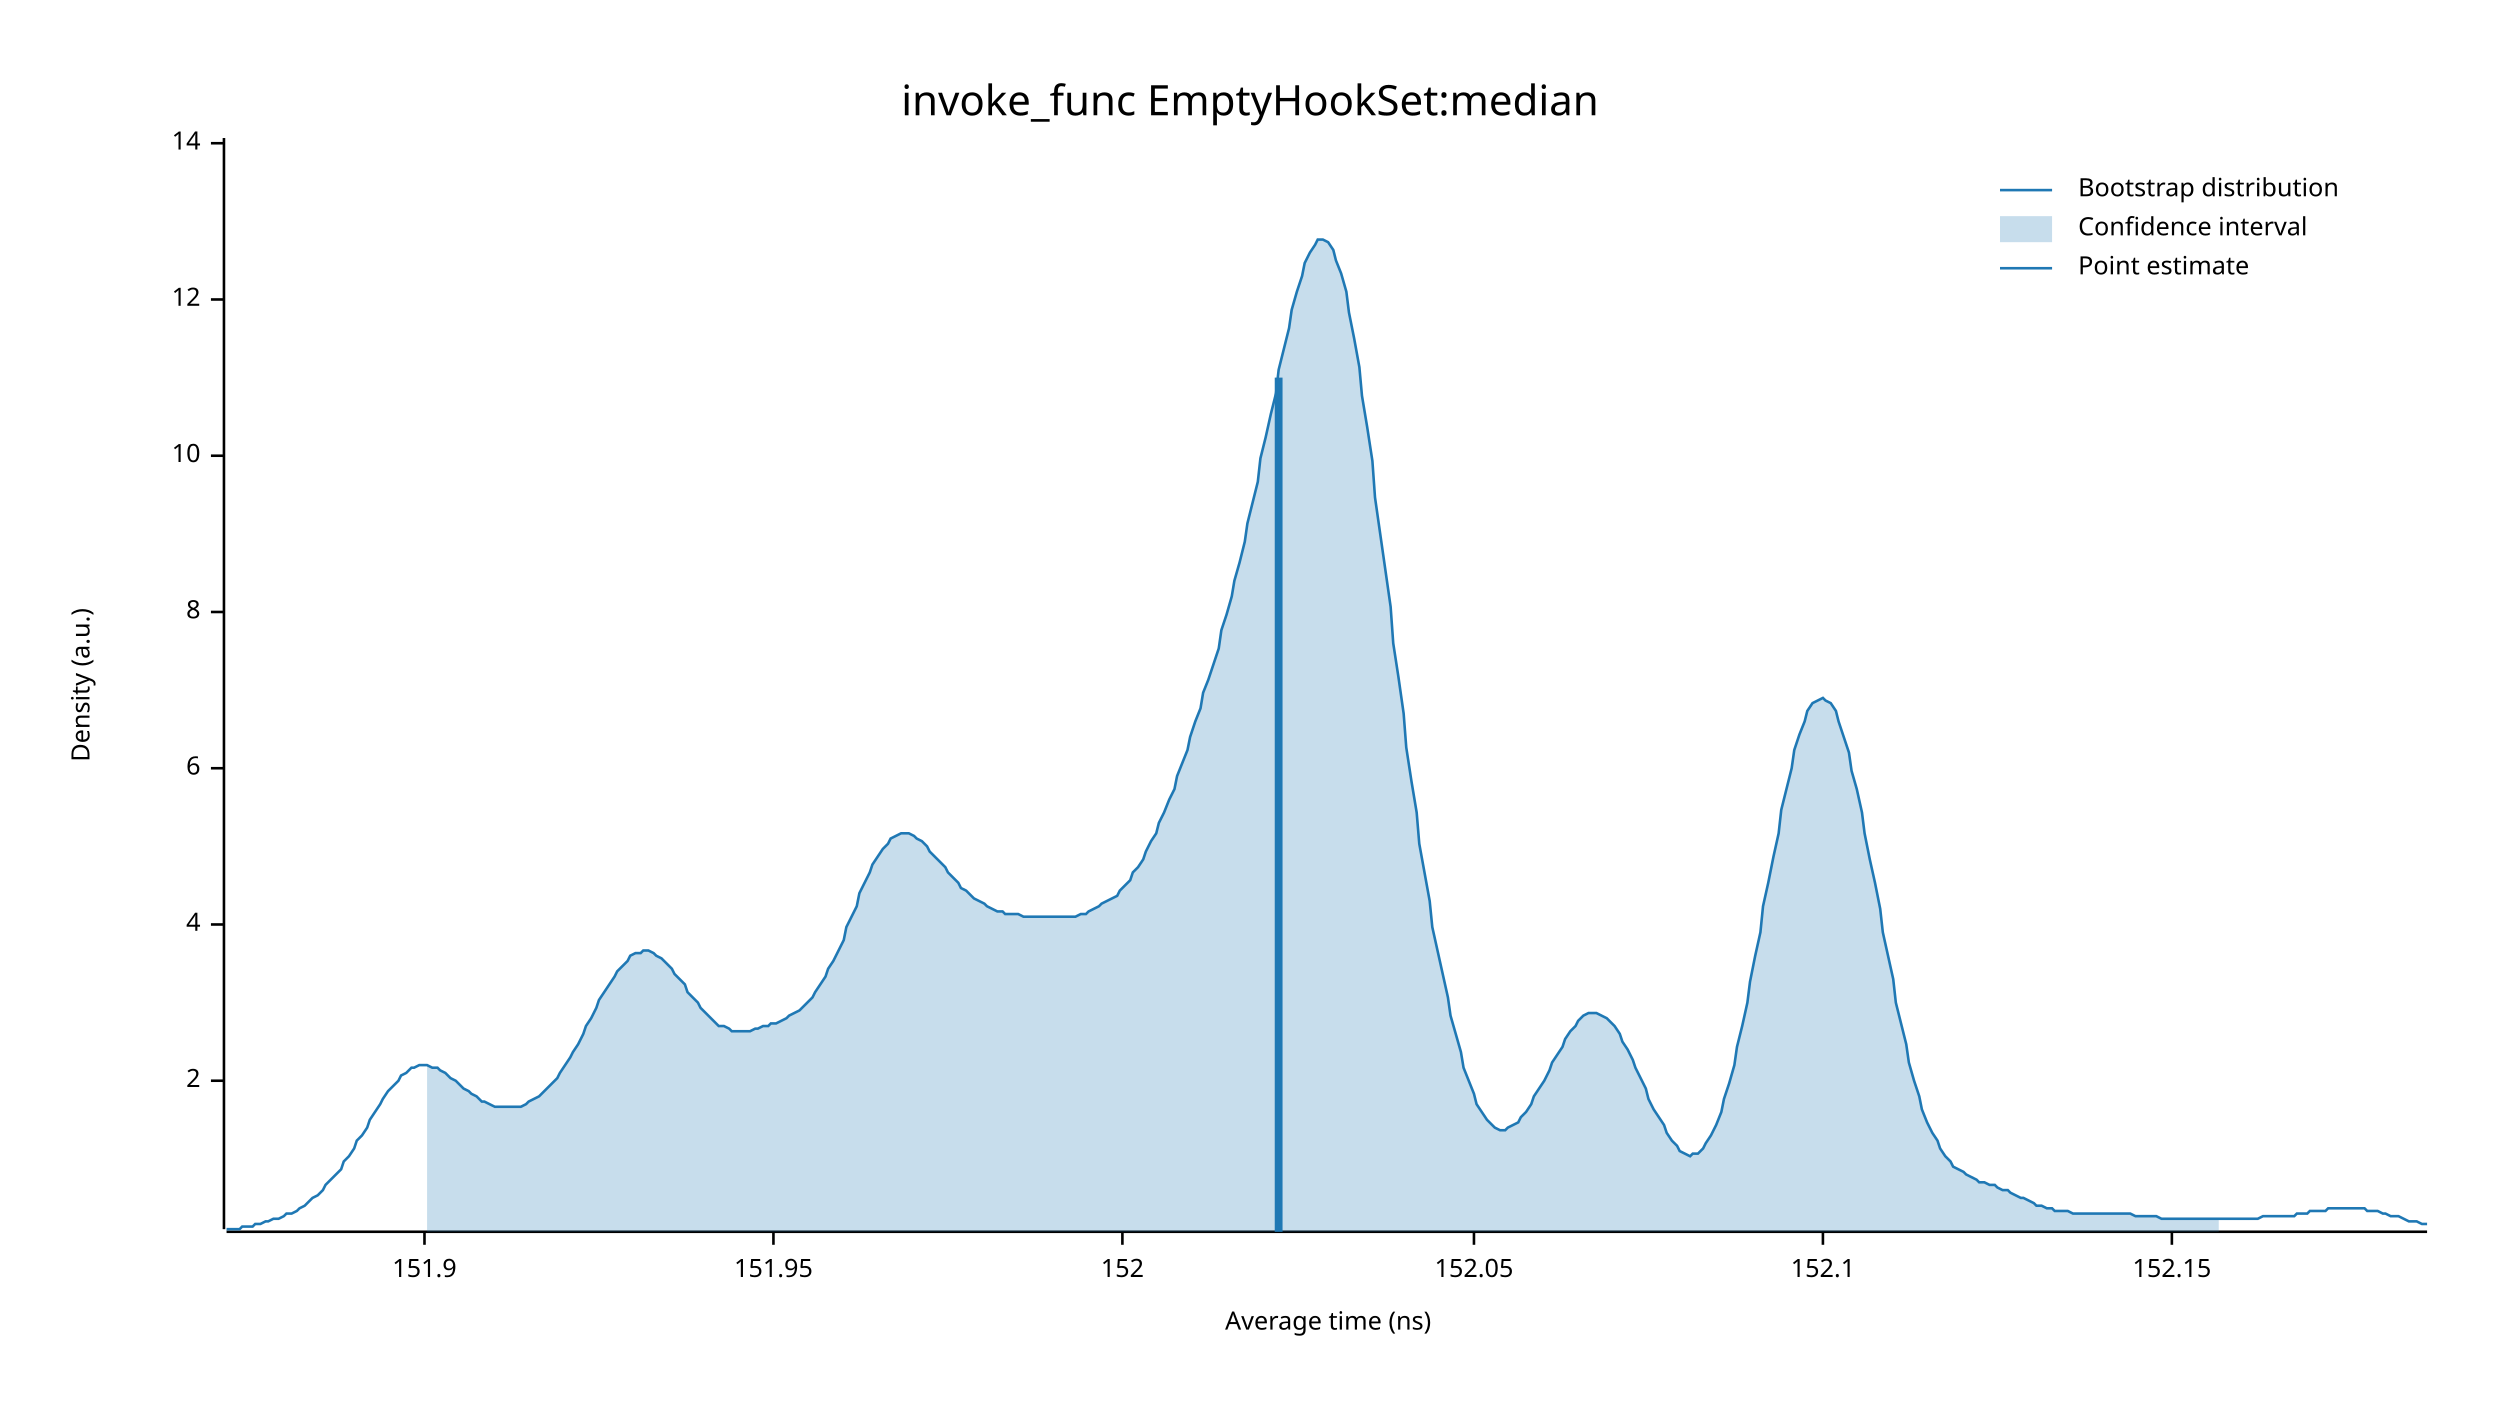
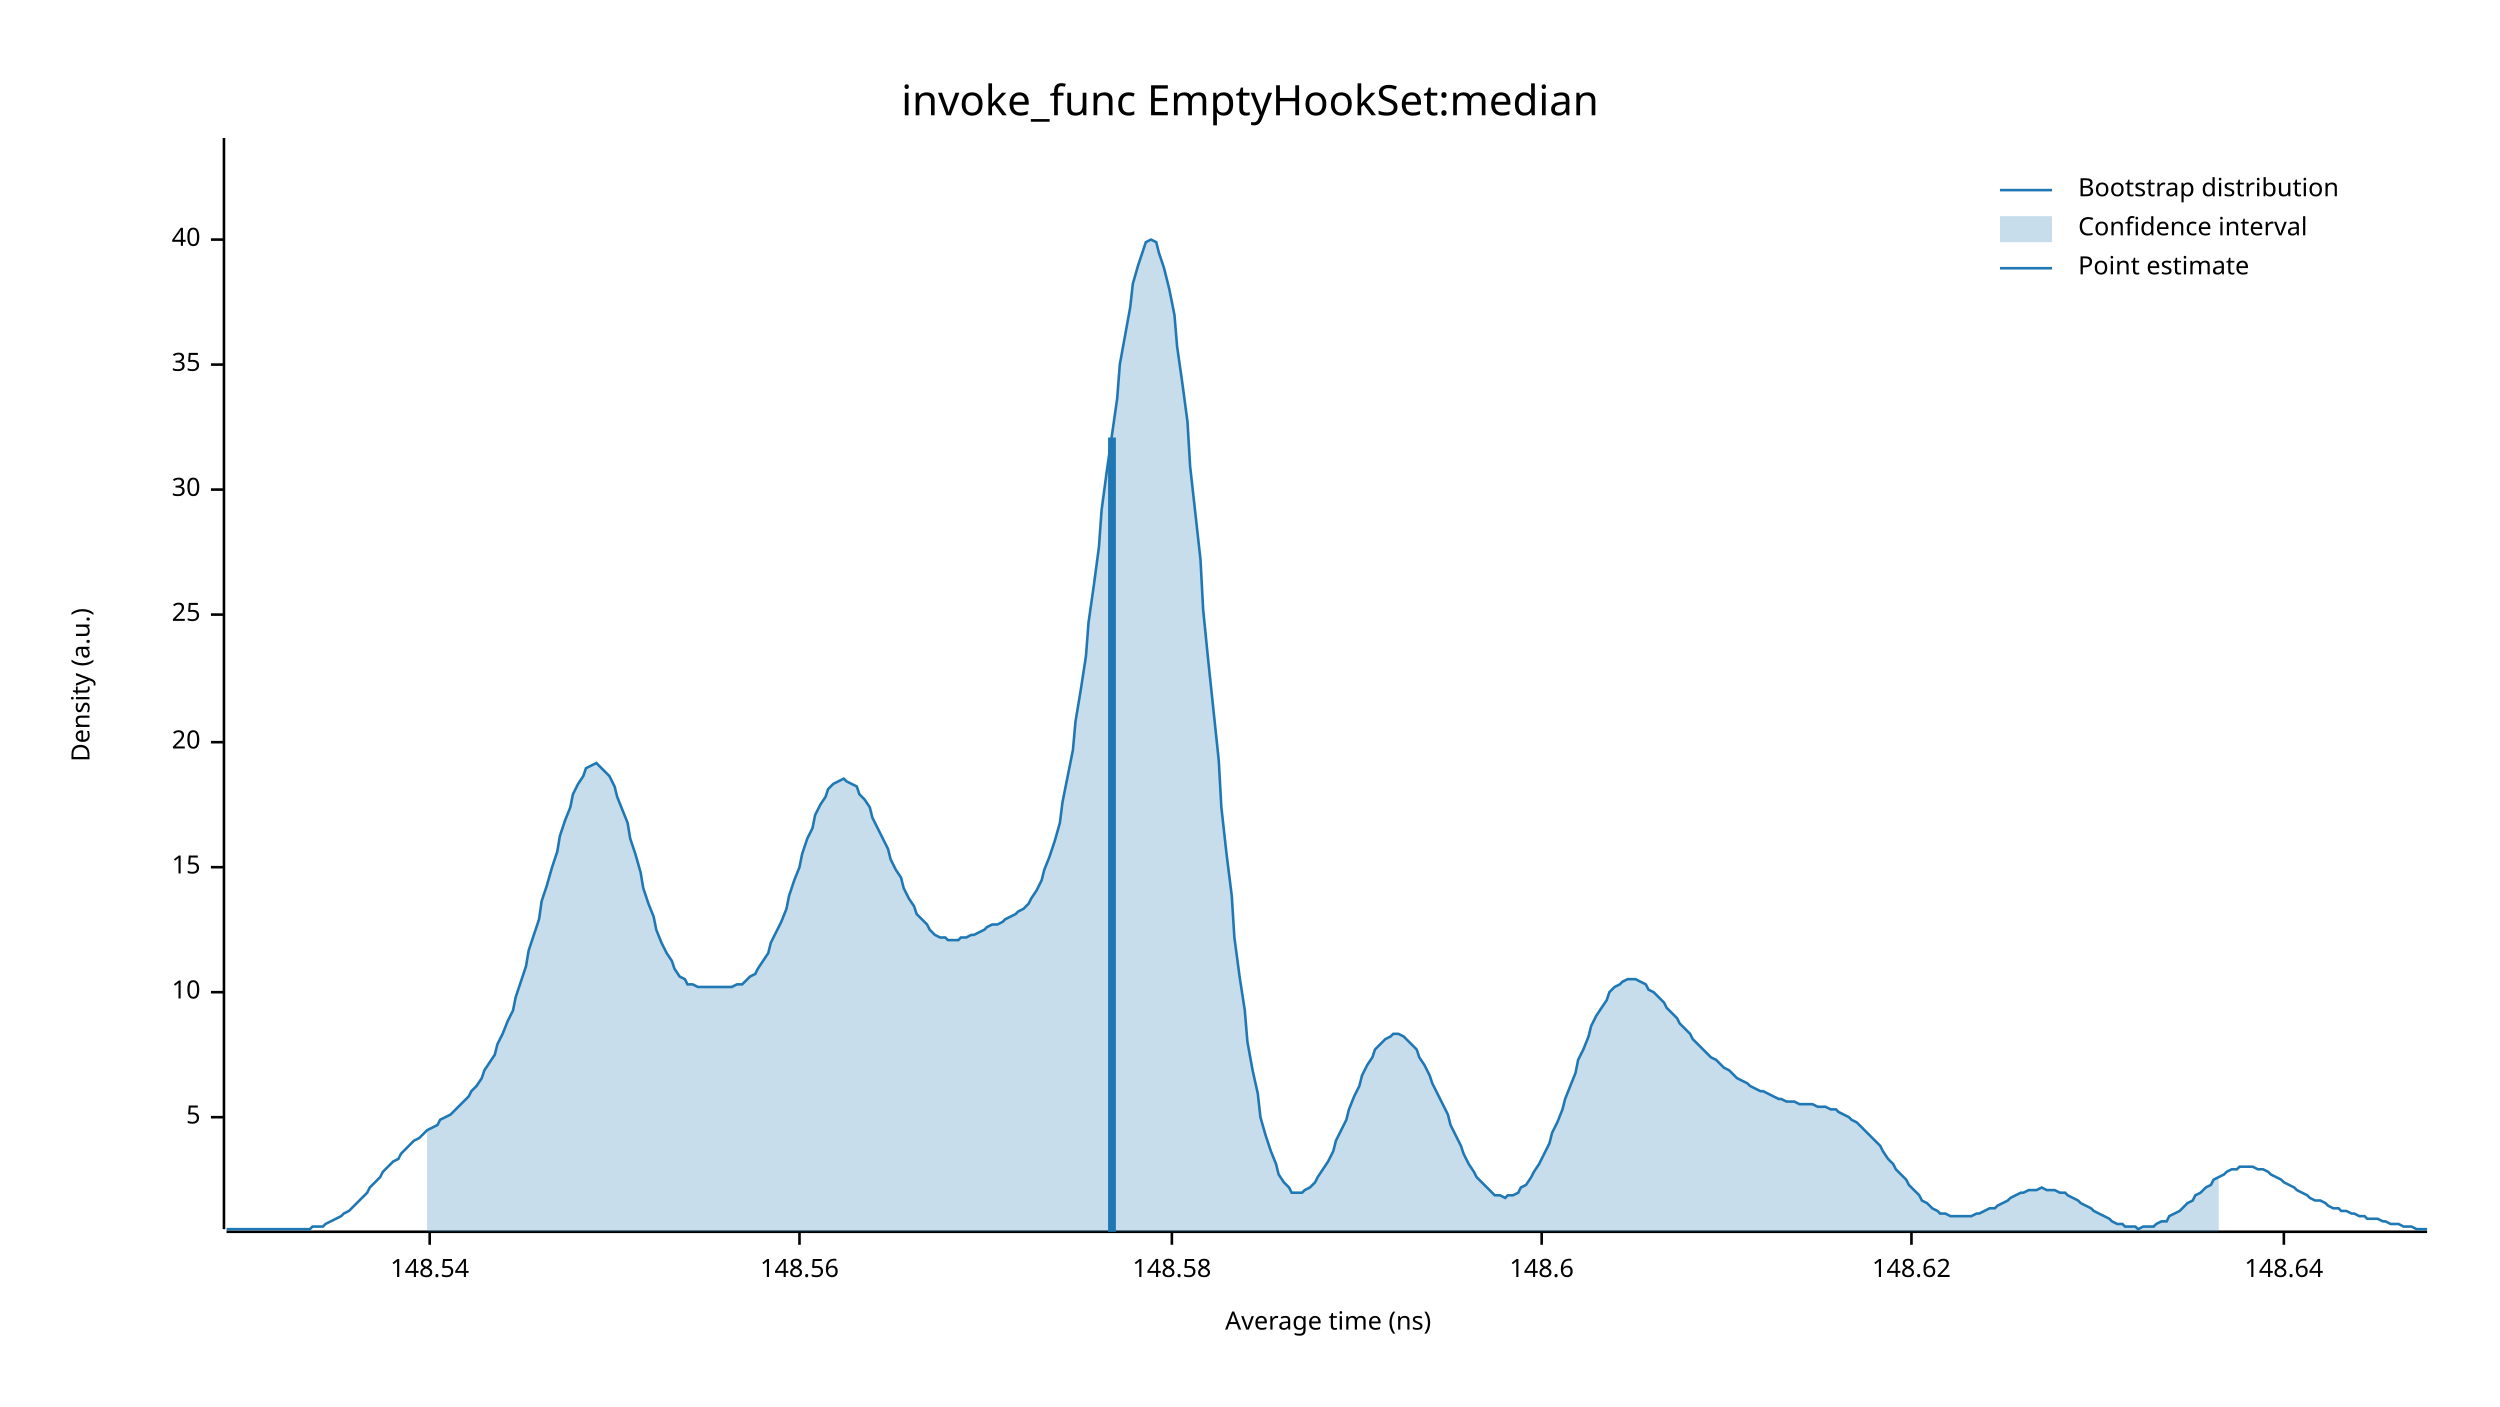
<svg xmlns="http://www.w3.org/2000/svg" width="960" height="540" viewBox="0 0 960 540">
  <text x="480" y="32" dy="0.76em" text-anchor="middle" font-family="sans-serif" font-size="16.129" opacity="1" fill="#000000">
invoke_func EmptyHookSet:median
</text>
  <text x="27" y="263" dy="0.76em" text-anchor="middle" font-family="sans-serif" font-size="9.677" opacity="1" fill="#000000" transform="rotate(270, 27, 263)">
Density (a.u.)
</text>
  <text x="510" y="513" dy="-0.5ex" text-anchor="middle" font-family="sans-serif" font-size="9.677" opacity="1" fill="#000000">
Average time (ns)
</text>
  <polyline fill="none" opacity="1" stroke="#000000" stroke-width="1" points="86,53 86,472 " />
-   <text x="77" y="415" dy="0.5ex" text-anchor="end" font-family="sans-serif" font-size="9.677" opacity="1" fill="#000000">
- 2
+   <text x="77" y="429" dy="0.5ex" text-anchor="end" font-family="sans-serif" font-size="9.677" opacity="1" fill="#000000">
+ 5
</text>
-   <polyline fill="none" opacity="1" stroke="#000000" stroke-width="1" points="81,415 86,415 " />
-   <text x="77" y="355" dy="0.5ex" text-anchor="end" font-family="sans-serif" font-size="9.677" opacity="1" fill="#000000">
- 4
- </text>
-   <polyline fill="none" opacity="1" stroke="#000000" stroke-width="1" points="81,355 86,355 " />
-   <text x="77" y="295" dy="0.5ex" text-anchor="end" font-family="sans-serif" font-size="9.677" opacity="1" fill="#000000">
- 6
- </text>
-   <polyline fill="none" opacity="1" stroke="#000000" stroke-width="1" points="81,295 86,295 " />
-   <text x="77" y="235" dy="0.5ex" text-anchor="end" font-family="sans-serif" font-size="9.677" opacity="1" fill="#000000">
- 8
- </text>
-   <polyline fill="none" opacity="1" stroke="#000000" stroke-width="1" points="81,235 86,235 " />
-   <text x="77" y="175" dy="0.5ex" text-anchor="end" font-family="sans-serif" font-size="9.677" opacity="1" fill="#000000">
+   <polyline fill="none" opacity="1" stroke="#000000" stroke-width="1" points="81,429 86,429 " />
+   <text x="77" y="381" dy="0.5ex" text-anchor="end" font-family="sans-serif" font-size="9.677" opacity="1" fill="#000000">
10
</text>
-   <polyline fill="none" opacity="1" stroke="#000000" stroke-width="1" points="81,175 86,175 " />
-   <text x="77" y="115" dy="0.5ex" text-anchor="end" font-family="sans-serif" font-size="9.677" opacity="1" fill="#000000">
- 12
+   <polyline fill="none" opacity="1" stroke="#000000" stroke-width="1" points="81,381 86,381 " />
+   <text x="77" y="333" dy="0.5ex" text-anchor="end" font-family="sans-serif" font-size="9.677" opacity="1" fill="#000000">
+ 15
</text>
-   <polyline fill="none" opacity="1" stroke="#000000" stroke-width="1" points="81,115 86,115 " />
-   <text x="77" y="55" dy="0.5ex" text-anchor="end" font-family="sans-serif" font-size="9.677" opacity="1" fill="#000000">
- 14
+   <polyline fill="none" opacity="1" stroke="#000000" stroke-width="1" points="81,333 86,333 " />
+   <text x="77" y="285" dy="0.5ex" text-anchor="end" font-family="sans-serif" font-size="9.677" opacity="1" fill="#000000">
+ 20
</text>
-   <polyline fill="none" opacity="1" stroke="#000000" stroke-width="1" points="81,55 86,55 " />
+   <polyline fill="none" opacity="1" stroke="#000000" stroke-width="1" points="81,285 86,285 " />
+   <text x="77" y="236" dy="0.5ex" text-anchor="end" font-family="sans-serif" font-size="9.677" opacity="1" fill="#000000">
+ 25
+ </text>
+   <polyline fill="none" opacity="1" stroke="#000000" stroke-width="1" points="81,236 86,236 " />
+   <text x="77" y="188" dy="0.5ex" text-anchor="end" font-family="sans-serif" font-size="9.677" opacity="1" fill="#000000">
+ 30
+ </text>
+   <polyline fill="none" opacity="1" stroke="#000000" stroke-width="1" points="81,188 86,188 " />
+   <text x="77" y="140" dy="0.5ex" text-anchor="end" font-family="sans-serif" font-size="9.677" opacity="1" fill="#000000">
+ 35
+ </text>
+   <polyline fill="none" opacity="1" stroke="#000000" stroke-width="1" points="81,140 86,140 " />
+   <text x="77" y="92" dy="0.5ex" text-anchor="end" font-family="sans-serif" font-size="9.677" opacity="1" fill="#000000">
+ 40
+ </text>
+   <polyline fill="none" opacity="1" stroke="#000000" stroke-width="1" points="81,92 86,92 " />
  <polyline fill="none" opacity="1" stroke="#000000" stroke-width="1" points="87,473 932,473 " />
-   <text x="163" y="483" dy="0.76em" text-anchor="middle" font-family="sans-serif" font-size="9.677" opacity="1" fill="#000000">
- 151.9
+   <text x="165" y="483" dy="0.76em" text-anchor="middle" font-family="sans-serif" font-size="9.677" opacity="1" fill="#000000">
+ 148.54
</text>
-   <polyline fill="none" opacity="1" stroke="#000000" stroke-width="1" points="163,473 163,478 " />
-   <text x="297" y="483" dy="0.76em" text-anchor="middle" font-family="sans-serif" font-size="9.677" opacity="1" fill="#000000">
- 151.95
+   <polyline fill="none" opacity="1" stroke="#000000" stroke-width="1" points="165,473 165,478 " />
+   <text x="307" y="483" dy="0.76em" text-anchor="middle" font-family="sans-serif" font-size="9.677" opacity="1" fill="#000000">
+ 148.56
</text>
-   <polyline fill="none" opacity="1" stroke="#000000" stroke-width="1" points="297,473 297,478 " />
-   <text x="431" y="483" dy="0.76em" text-anchor="middle" font-family="sans-serif" font-size="9.677" opacity="1" fill="#000000">
- 152
+   <polyline fill="none" opacity="1" stroke="#000000" stroke-width="1" points="307,473 307,478 " />
+   <text x="450" y="483" dy="0.76em" text-anchor="middle" font-family="sans-serif" font-size="9.677" opacity="1" fill="#000000">
+ 148.58
</text>
-   <polyline fill="none" opacity="1" stroke="#000000" stroke-width="1" points="431,473 431,478 " />
-   <text x="566" y="483" dy="0.76em" text-anchor="middle" font-family="sans-serif" font-size="9.677" opacity="1" fill="#000000">
- 152.05
+   <polyline fill="none" opacity="1" stroke="#000000" stroke-width="1" points="450,473 450,478 " />
+   <text x="592" y="483" dy="0.76em" text-anchor="middle" font-family="sans-serif" font-size="9.677" opacity="1" fill="#000000">
+ 148.6
</text>
-   <polyline fill="none" opacity="1" stroke="#000000" stroke-width="1" points="566,473 566,478 " />
-   <text x="700" y="483" dy="0.76em" text-anchor="middle" font-family="sans-serif" font-size="9.677" opacity="1" fill="#000000">
- 152.1
+   <polyline fill="none" opacity="1" stroke="#000000" stroke-width="1" points="592,473 592,478 " />
+   <text x="734" y="483" dy="0.76em" text-anchor="middle" font-family="sans-serif" font-size="9.677" opacity="1" fill="#000000">
+ 148.62
</text>
-   <polyline fill="none" opacity="1" stroke="#000000" stroke-width="1" points="700,473 700,478 " />
-   <text x="834" y="483" dy="0.76em" text-anchor="middle" font-family="sans-serif" font-size="9.677" opacity="1" fill="#000000">
- 152.15
+   <polyline fill="none" opacity="1" stroke="#000000" stroke-width="1" points="734,473 734,478 " />
+   <text x="877" y="483" dy="0.76em" text-anchor="middle" font-family="sans-serif" font-size="9.677" opacity="1" fill="#000000">
+ 148.64
</text>
-   <polyline fill="none" opacity="1" stroke="#000000" stroke-width="1" points="834,473 834,478 " />
-   <polyline fill="none" opacity="1" stroke="#1F78B4" stroke-width="1" points="87,472 88,472 90,472 92,472 93,471 95,471 97,471 98,470 100,470 102,469 103,469 105,468 107,468 109,467 110,466 112,466 114,465 115,464 117,463 119,461 120,460 122,459 124,457 125,455 127,453 129,451 131,449 132,446 134,444 136,441 137,438 139,436 141,433 142,430 144,427 146,424 147,422 149,419 151,417 153,415 154,413 156,412 158,410 159,410 161,409 163,409 164,409 166,410 168,410 169,411 171,412 173,414 175,415 176,416 178,418 180,419 181,420 183,421 185,423 186,423 188,424 190,425 191,425 193,425 195,425 197,425 198,425 200,425 202,424 203,423 205,422 207,421 208,420 210,418 212,416 214,414 215,412 217,409 219,406 220,404 222,401 224,397 225,394 227,391 229,387 230,384 232,381 234,378 236,375 237,373 239,371 241,369 242,367 244,366 246,366 247,365 249,365 251,366 252,367 254,368 256,370 258,372 259,374 261,376 263,378 264,381 266,383 268,385 269,387 271,389 273,391 274,392 276,394 278,394 280,395 281,396 283,396 285,396 286,396 288,396 290,395 291,395 293,394 295,394 296,393 298,393 300,392 302,391 303,390 305,389 307,388 308,387 310,385 312,383 313,381 315,378 317,375 318,372 320,369 322,365 324,361 325,356 327,352 329,348 330,343 332,339 334,335 335,332 337,329 339,326 341,324 342,322 344,321 346,320 347,320 349,320 351,321 352,322 354,323 356,325 357,327 359,329 361,331 363,333 364,335 366,337 368,339 369,341 371,342 373,344 374,345 376,346 378,347 379,348 381,349 383,350 385,350 386,351 388,351 390,351 391,351 393,352 395,352 396,352 398,352 400,352 401,352 403,352 405,352 407,352 408,352 410,352 412,352 413,352 415,351 417,351 418,350 420,349 422,348 423,347 425,346 427,345 429,344 430,342 432,340 434,338 435,335 437,333 439,330 440,327 442,323 444,320 445,316 447,312 449,307 451,303 452,298 454,293 456,288 457,283 459,277 461,272 462,266 464,261 466,255 468,249 469,242 471,236 473,229 474,223 476,216 478,208 479,201 481,193 483,185 484,176 486,168 488,159 490,151 491,142 493,134 495,126 496,119 498,112 500,106 501,101 503,97 505,94 506,92 508,92 510,93 512,96 513,100 515,105 517,112 518,120 520,130 522,141 523,152 525,164 527,177 528,191 530,205 532,219 534,233 535,247 537,260 539,274 540,287 542,300 544,312 545,324 547,335 549,346 550,356 552,365 554,374 556,383 557,390 559,397 561,404 562,410 564,415 566,420 567,424 569,427 571,430 573,432 574,433 576,434 578,434 579,433 581,432 583,431 584,429 586,427 588,424 589,421 591,418 593,415 595,411 596,408 598,405 600,402 601,399 603,396 605,394 606,392 608,390 610,389 611,389 613,389 615,390 617,391 618,392 620,394 622,397 623,400 625,403 627,407 628,410 630,414 632,418 633,422 635,426 637,429 639,432 640,435 642,438 644,440 645,442 647,443 649,444 650,443 652,443 654,441 655,439 657,436 659,432 661,427 662,422 664,416 666,409 667,402 669,394 671,385 672,377 674,367 676,358 677,348 679,339 681,329 683,320 684,311 686,303 688,295 689,288 691,282 693,277 694,273 696,270 698,269 700,268 701,269 703,270 705,273 706,277 708,283 710,289 711,296 713,303 715,312 716,320 718,330 720,339 722,349 723,358 725,367 727,376 728,385 730,393 732,401 733,408 735,415 737,421 738,426 740,431 742,435 744,438 745,441 747,444 749,446 750,448 752,449 754,450 755,451 757,452 759,453 760,454 762,454 764,455 766,455 767,456 769,457 771,457 772,458 774,459 776,460 777,460 779,461 781,462 782,463 784,463 786,464 788,464 789,465 791,465 793,465 794,465 796,466 798,466 799,466 801,466 803,466 804,466 806,466 808,466 810,466 811,466 813,466 815,466 816,466 818,466 820,467 821,467 823,467 825,467 827,467 828,467 830,468 832,468 833,468 835,468 837,468 838,468 840,468 842,468 843,468 845,468 847,468 849,468 850,468 852,468 854,468 855,468 857,468 859,468 860,468 862,468 864,468 865,468 867,468 869,467 871,467 872,467 874,467 876,467 877,467 879,467 881,467 882,466 884,466 886,466 887,465 889,465 891,465 893,465 894,464 896,464 898,464 899,464 901,464 903,464 904,464 906,464 908,464 909,465 911,465 913,465 915,466 916,466 918,467 920,467 921,467 923,468 925,469 926,469 928,469 930,470 932,470 " />
-   <polygon opacity="0.25" fill="#1F78B4" points="164,409 166,410 168,410 169,411 171,412 173,414 175,415 176,416 178,418 180,419 181,420 183,421 185,423 186,423 188,424 190,425 191,425 193,425 195,425 197,425 198,425 200,425 202,424 203,423 205,422 207,421 208,420 210,418 212,416 214,414 215,412 217,409 219,406 220,404 222,401 224,397 225,394 227,391 229,387 230,384 232,381 234,378 236,375 237,373 239,371 241,369 242,367 244,366 246,366 247,365 249,365 251,366 252,367 254,368 256,370 258,372 259,374 261,376 263,378 264,381 266,383 268,385 269,387 271,389 273,391 274,392 276,394 278,394 280,395 281,396 283,396 285,396 286,396 288,396 290,395 291,395 293,394 295,394 296,393 298,393 300,392 302,391 303,390 305,389 307,388 308,387 310,385 312,383 313,381 315,378 317,375 318,372 320,369 322,365 324,361 325,356 327,352 329,348 330,343 332,339 334,335 335,332 337,329 339,326 341,324 342,322 344,321 346,320 347,320 349,320 351,321 352,322 354,323 356,325 357,327 359,329 361,331 363,333 364,335 366,337 368,339 369,341 371,342 373,344 374,345 376,346 378,347 379,348 381,349 383,350 385,350 386,351 388,351 390,351 391,351 393,352 395,352 396,352 398,352 400,352 401,352 403,352 405,352 407,352 408,352 410,352 412,352 413,352 415,351 417,351 418,350 420,349 422,348 423,347 425,346 427,345 429,344 430,342 432,340 434,338 435,335 437,333 439,330 440,327 442,323 444,320 445,316 447,312 449,307 451,303 452,298 454,293 456,288 457,283 459,277 461,272 462,266 464,261 466,255 468,249 469,242 471,236 473,229 474,223 476,216 478,208 479,201 481,193 483,185 484,176 486,168 488,159 490,151 491,142 493,134 495,126 496,119 498,112 500,106 501,101 503,97 505,94 506,92 508,92 510,93 512,96 513,100 515,105 517,112 518,120 520,130 522,141 523,152 525,164 527,177 528,191 530,205 532,219 534,233 535,247 537,260 539,274 540,287 542,300 544,312 545,324 547,335 549,346 550,356 552,365 554,374 556,383 557,390 559,397 561,404 562,410 564,415 566,420 567,424 569,427 571,430 573,432 574,433 576,434 578,434 579,433 581,432 583,431 584,429 586,427 588,424 589,421 591,418 593,415 595,411 596,408 598,405 600,402 601,399 603,396 605,394 606,392 608,390 610,389 611,389 613,389 615,390 617,391 618,392 620,394 622,397 623,400 625,403 627,407 628,410 630,414 632,418 633,422 635,426 637,429 639,432 640,435 642,438 644,440 645,442 647,443 649,444 650,443 652,443 654,441 655,439 657,436 659,432 661,427 662,422 664,416 666,409 667,402 669,394 671,385 672,377 674,367 676,358 677,348 679,339 681,329 683,320 684,311 686,303 688,295 689,288 691,282 693,277 694,273 696,270 698,269 700,268 701,269 703,270 705,273 706,277 708,283 710,289 711,296 713,303 715,312 716,320 718,330 720,339 722,349 723,358 725,367 727,376 728,385 730,393 732,401 733,408 735,415 737,421 738,426 740,431 742,435 744,438 745,441 747,444 749,446 750,448 752,449 754,450 755,451 757,452 759,453 760,454 762,454 764,455 766,455 767,456 769,457 771,457 772,458 774,459 776,460 777,460 779,461 781,462 782,463 784,463 786,464 788,464 789,465 791,465 793,465 794,465 796,466 798,466 799,466 801,466 803,466 804,466 806,466 808,466 810,466 811,466 813,466 815,466 816,466 818,466 820,467 821,467 823,467 825,467 827,467 828,467 830,468 832,468 833,468 835,468 837,468 838,468 840,468 842,468 843,468 845,468 847,468 849,468 850,468 852,468 852,473 164,473 " />
-   <polyline fill="none" opacity="1" stroke="#1F78B4" stroke-width="3" points="491,473 491,145 " />
+   <polyline fill="none" opacity="1" stroke="#000000" stroke-width="1" points="877,473 877,478 " />
+   <polyline fill="none" opacity="1" stroke="#1F78B4" stroke-width="1" points="87,472 88,472 90,472 92,472 93,472 95,472 97,472 98,472 100,472 102,472 103,472 105,472 107,472 109,472 110,472 112,472 114,472 115,472 117,472 119,472 120,471 122,471 124,471 125,470 127,469 129,468 131,467 132,466 134,465 136,463 137,462 139,460 141,458 142,456 144,454 146,452 147,450 149,448 151,446 153,445 154,443 156,441 158,439 159,438 161,437 163,435 164,434 166,433 168,432 169,430 171,429 173,428 175,426 176,425 178,423 180,421 181,419 183,417 185,414 186,411 188,408 190,405 191,401 193,397 195,392 197,388 198,383 200,377 202,371 203,365 205,359 207,353 208,346 210,340 212,333 214,327 215,321 217,315 219,310 220,305 222,301 224,298 225,295 227,294 229,293 230,294 232,296 234,298 236,302 237,306 239,311 241,316 242,322 244,328 246,335 247,341 249,347 251,352 252,357 254,362 256,366 258,369 259,372 261,375 263,376 264,378 266,378 268,379 269,379 271,379 273,379 274,379 276,379 278,379 280,379 281,379 283,378 285,378 286,377 288,375 290,374 291,372 293,369 295,366 296,362 298,358 300,354 302,349 303,344 305,338 307,333 308,328 310,322 312,318 313,313 315,309 317,306 318,303 320,301 322,300 324,299 325,300 327,301 329,302 330,305 332,307 334,310 335,314 337,318 339,322 341,326 342,330 344,334 346,337 347,341 349,345 351,348 352,351 354,353 356,355 357,357 359,359 361,360 363,360 364,361 366,361 368,361 369,360 371,360 373,359 374,359 376,358 378,357 379,356 381,355 383,355 385,354 386,353 388,352 390,351 391,350 393,349 395,347 396,345 398,342 400,338 401,334 403,329 405,323 407,316 408,308 410,298 412,288 413,277 415,265 417,252 418,239 420,225 422,210 423,196 425,181 427,167 429,153 430,140 432,129 434,118 435,109 437,102 439,96 440,93 442,92 444,93 445,97 447,103 449,111 451,121 452,133 454,147 456,162 457,179 459,197 461,215 462,234 464,254 466,273 468,292 469,310 471,328 473,344 474,360 476,375 478,388 479,400 481,411 483,420 484,429 486,436 488,442 490,447 491,451 493,454 495,456 496,458 498,458 500,458 501,457 503,456 505,454 506,452 508,449 510,446 512,442 513,438 515,434 517,430 518,426 520,421 522,417 523,413 525,409 527,406 528,403 530,401 532,399 534,398 535,397 537,397 539,398 540,399 542,401 544,403 545,406 547,409 549,413 550,416 552,420 554,424 556,428 557,432 559,436 561,440 562,443 564,447 566,450 567,452 569,454 571,456 573,458 574,459 576,459 578,460 579,459 581,459 583,458 584,456 586,455 588,452 589,450 591,447 593,443 595,439 596,435 598,431 600,426 601,422 603,417 605,412 606,407 608,403 610,398 611,394 613,390 615,387 617,384 618,381 620,379 622,378 623,377 625,376 627,376 628,376 630,377 632,378 633,380 635,381 637,383 639,385 640,387 642,389 644,391 645,393 647,395 649,397 650,399 652,401 654,403 655,404 657,406 659,407 661,409 662,410 664,411 666,413 667,414 669,415 671,416 672,417 674,418 676,419 677,419 679,420 681,421 683,422 684,422 686,423 688,423 689,423 691,424 693,424 694,424 696,424 698,425 700,425 701,425 703,426 705,426 706,427 708,428 710,429 711,430 713,431 715,433 716,434 718,436 720,438 722,440 723,442 725,445 727,447 728,449 730,451 732,453 733,455 735,457 737,459 738,461 740,462 742,464 744,465 745,466 747,466 749,467 750,467 752,467 754,467 755,467 757,467 759,466 760,466 762,465 764,464 766,464 767,463 769,462 771,461 772,460 774,459 776,458 777,458 779,457 781,457 782,457 784,456 786,457 788,457 789,457 791,458 793,458 794,459 796,460 798,461 799,462 801,463 803,464 804,465 806,466 808,467 810,468 811,469 813,470 815,470 816,471 818,471 820,471 821,472 823,471 825,471 827,471 828,470 830,469 832,469 833,467 835,466 837,465 838,464 840,462 842,461 843,459 845,458 847,456 849,455 850,453 852,452 854,451 855,450 857,449 859,449 860,448 862,448 864,448 865,448 867,449 869,449 871,450 872,451 874,452 876,453 877,454 879,455 881,456 882,457 884,458 886,459 887,460 889,461 891,461 893,462 894,463 896,464 898,464 899,465 901,465 903,466 904,466 906,467 908,467 909,468 911,468 913,468 915,469 916,469 918,470 920,470 921,470 923,471 925,471 926,471 928,472 930,472 932,472 " />
+   <polygon opacity="0.25" fill="#1F78B4" points="164,434 166,433 168,432 169,430 171,429 173,428 175,426 176,425 178,423 180,421 181,419 183,417 185,414 186,411 188,408 190,405 191,401 193,397 195,392 197,388 198,383 200,377 202,371 203,365 205,359 207,353 208,346 210,340 212,333 214,327 215,321 217,315 219,310 220,305 222,301 224,298 225,295 227,294 229,293 230,294 232,296 234,298 236,302 237,306 239,311 241,316 242,322 244,328 246,335 247,341 249,347 251,352 252,357 254,362 256,366 258,369 259,372 261,375 263,376 264,378 266,378 268,379 269,379 271,379 273,379 274,379 276,379 278,379 280,379 281,379 283,378 285,378 286,377 288,375 290,374 291,372 293,369 295,366 296,362 298,358 300,354 302,349 303,344 305,338 307,333 308,328 310,322 312,318 313,313 315,309 317,306 318,303 320,301 322,300 324,299 325,300 327,301 329,302 330,305 332,307 334,310 335,314 337,318 339,322 341,326 342,330 344,334 346,337 347,341 349,345 351,348 352,351 354,353 356,355 357,357 359,359 361,360 363,360 364,361 366,361 368,361 369,360 371,360 373,359 374,359 376,358 378,357 379,356 381,355 383,355 385,354 386,353 388,352 390,351 391,350 393,349 395,347 396,345 398,342 400,338 401,334 403,329 405,323 407,316 408,308 410,298 412,288 413,277 415,265 417,252 418,239 420,225 422,210 423,196 425,181 427,167 429,153 430,140 432,129 434,118 435,109 437,102 439,96 440,93 442,92 444,93 445,97 447,103 449,111 451,121 452,133 454,147 456,162 457,179 459,197 461,215 462,234 464,254 466,273 468,292 469,310 471,328 473,344 474,360 476,375 478,388 479,400 481,411 483,420 484,429 486,436 488,442 490,447 491,451 493,454 495,456 496,458 498,458 500,458 501,457 503,456 505,454 506,452 508,449 510,446 512,442 513,438 515,434 517,430 518,426 520,421 522,417 523,413 525,409 527,406 528,403 530,401 532,399 534,398 535,397 537,397 539,398 540,399 542,401 544,403 545,406 547,409 549,413 550,416 552,420 554,424 556,428 557,432 559,436 561,440 562,443 564,447 566,450 567,452 569,454 571,456 573,458 574,459 576,459 578,460 579,459 581,459 583,458 584,456 586,455 588,452 589,450 591,447 593,443 595,439 596,435 598,431 600,426 601,422 603,417 605,412 606,407 608,403 610,398 611,394 613,390 615,387 617,384 618,381 620,379 622,378 623,377 625,376 627,376 628,376 630,377 632,378 633,380 635,381 637,383 639,385 640,387 642,389 644,391 645,393 647,395 649,397 650,399 652,401 654,403 655,404 657,406 659,407 661,409 662,410 664,411 666,413 667,414 669,415 671,416 672,417 674,418 676,419 677,419 679,420 681,421 683,422 684,422 686,423 688,423 689,423 691,424 693,424 694,424 696,424 698,425 700,425 701,425 703,426 705,426 706,427 708,428 710,429 711,430 713,431 715,433 716,434 718,436 720,438 722,440 723,442 725,445 727,447 728,449 730,451 732,453 733,455 735,457 737,459 738,461 740,462 742,464 744,465 745,466 747,466 749,467 750,467 752,467 754,467 755,467 757,467 759,466 760,466 762,465 764,464 766,464 767,463 769,462 771,461 772,460 774,459 776,458 777,458 779,457 781,457 782,457 784,456 786,457 788,457 789,457 791,458 793,458 794,459 796,460 798,461 799,462 801,463 803,464 804,465 806,466 808,467 810,468 811,469 813,470 815,470 816,471 818,471 820,471 821,472 823,471 825,471 827,471 828,470 830,469 832,469 833,467 835,466 837,465 838,464 840,462 842,461 843,459 845,458 847,456 849,455 850,453 852,452 852,473 164,473 " />
+   <polyline fill="none" opacity="1" stroke="#1F78B4" stroke-width="3" points="427,473 427,168 " />
  <text x="798" y="68" dy="0.76em" text-anchor="start" font-family="sans-serif" font-size="9.677" opacity="1" fill="#000000">
Bootstrap distribution
</text>
  <text x="798" y="83" dy="0.76em" text-anchor="start" font-family="sans-serif" font-size="9.677" opacity="1" fill="#000000">
Confidence interval
</text>
  <text x="798" y="98" dy="0.76em" text-anchor="start" font-family="sans-serif" font-size="9.677" opacity="1" fill="#000000">
Point estimate
</text>
  <polyline fill="none" opacity="1" stroke="#1F78B4" stroke-width="1" points="768,73 788,73 " />
  <rect x="768" y="83" width="20" height="10" opacity="0.25" fill="#1F78B4" stroke="none" />
  <polyline fill="none" opacity="1" stroke="#1F78B4" stroke-width="1" points="768,103 788,103 " />
</svg>
